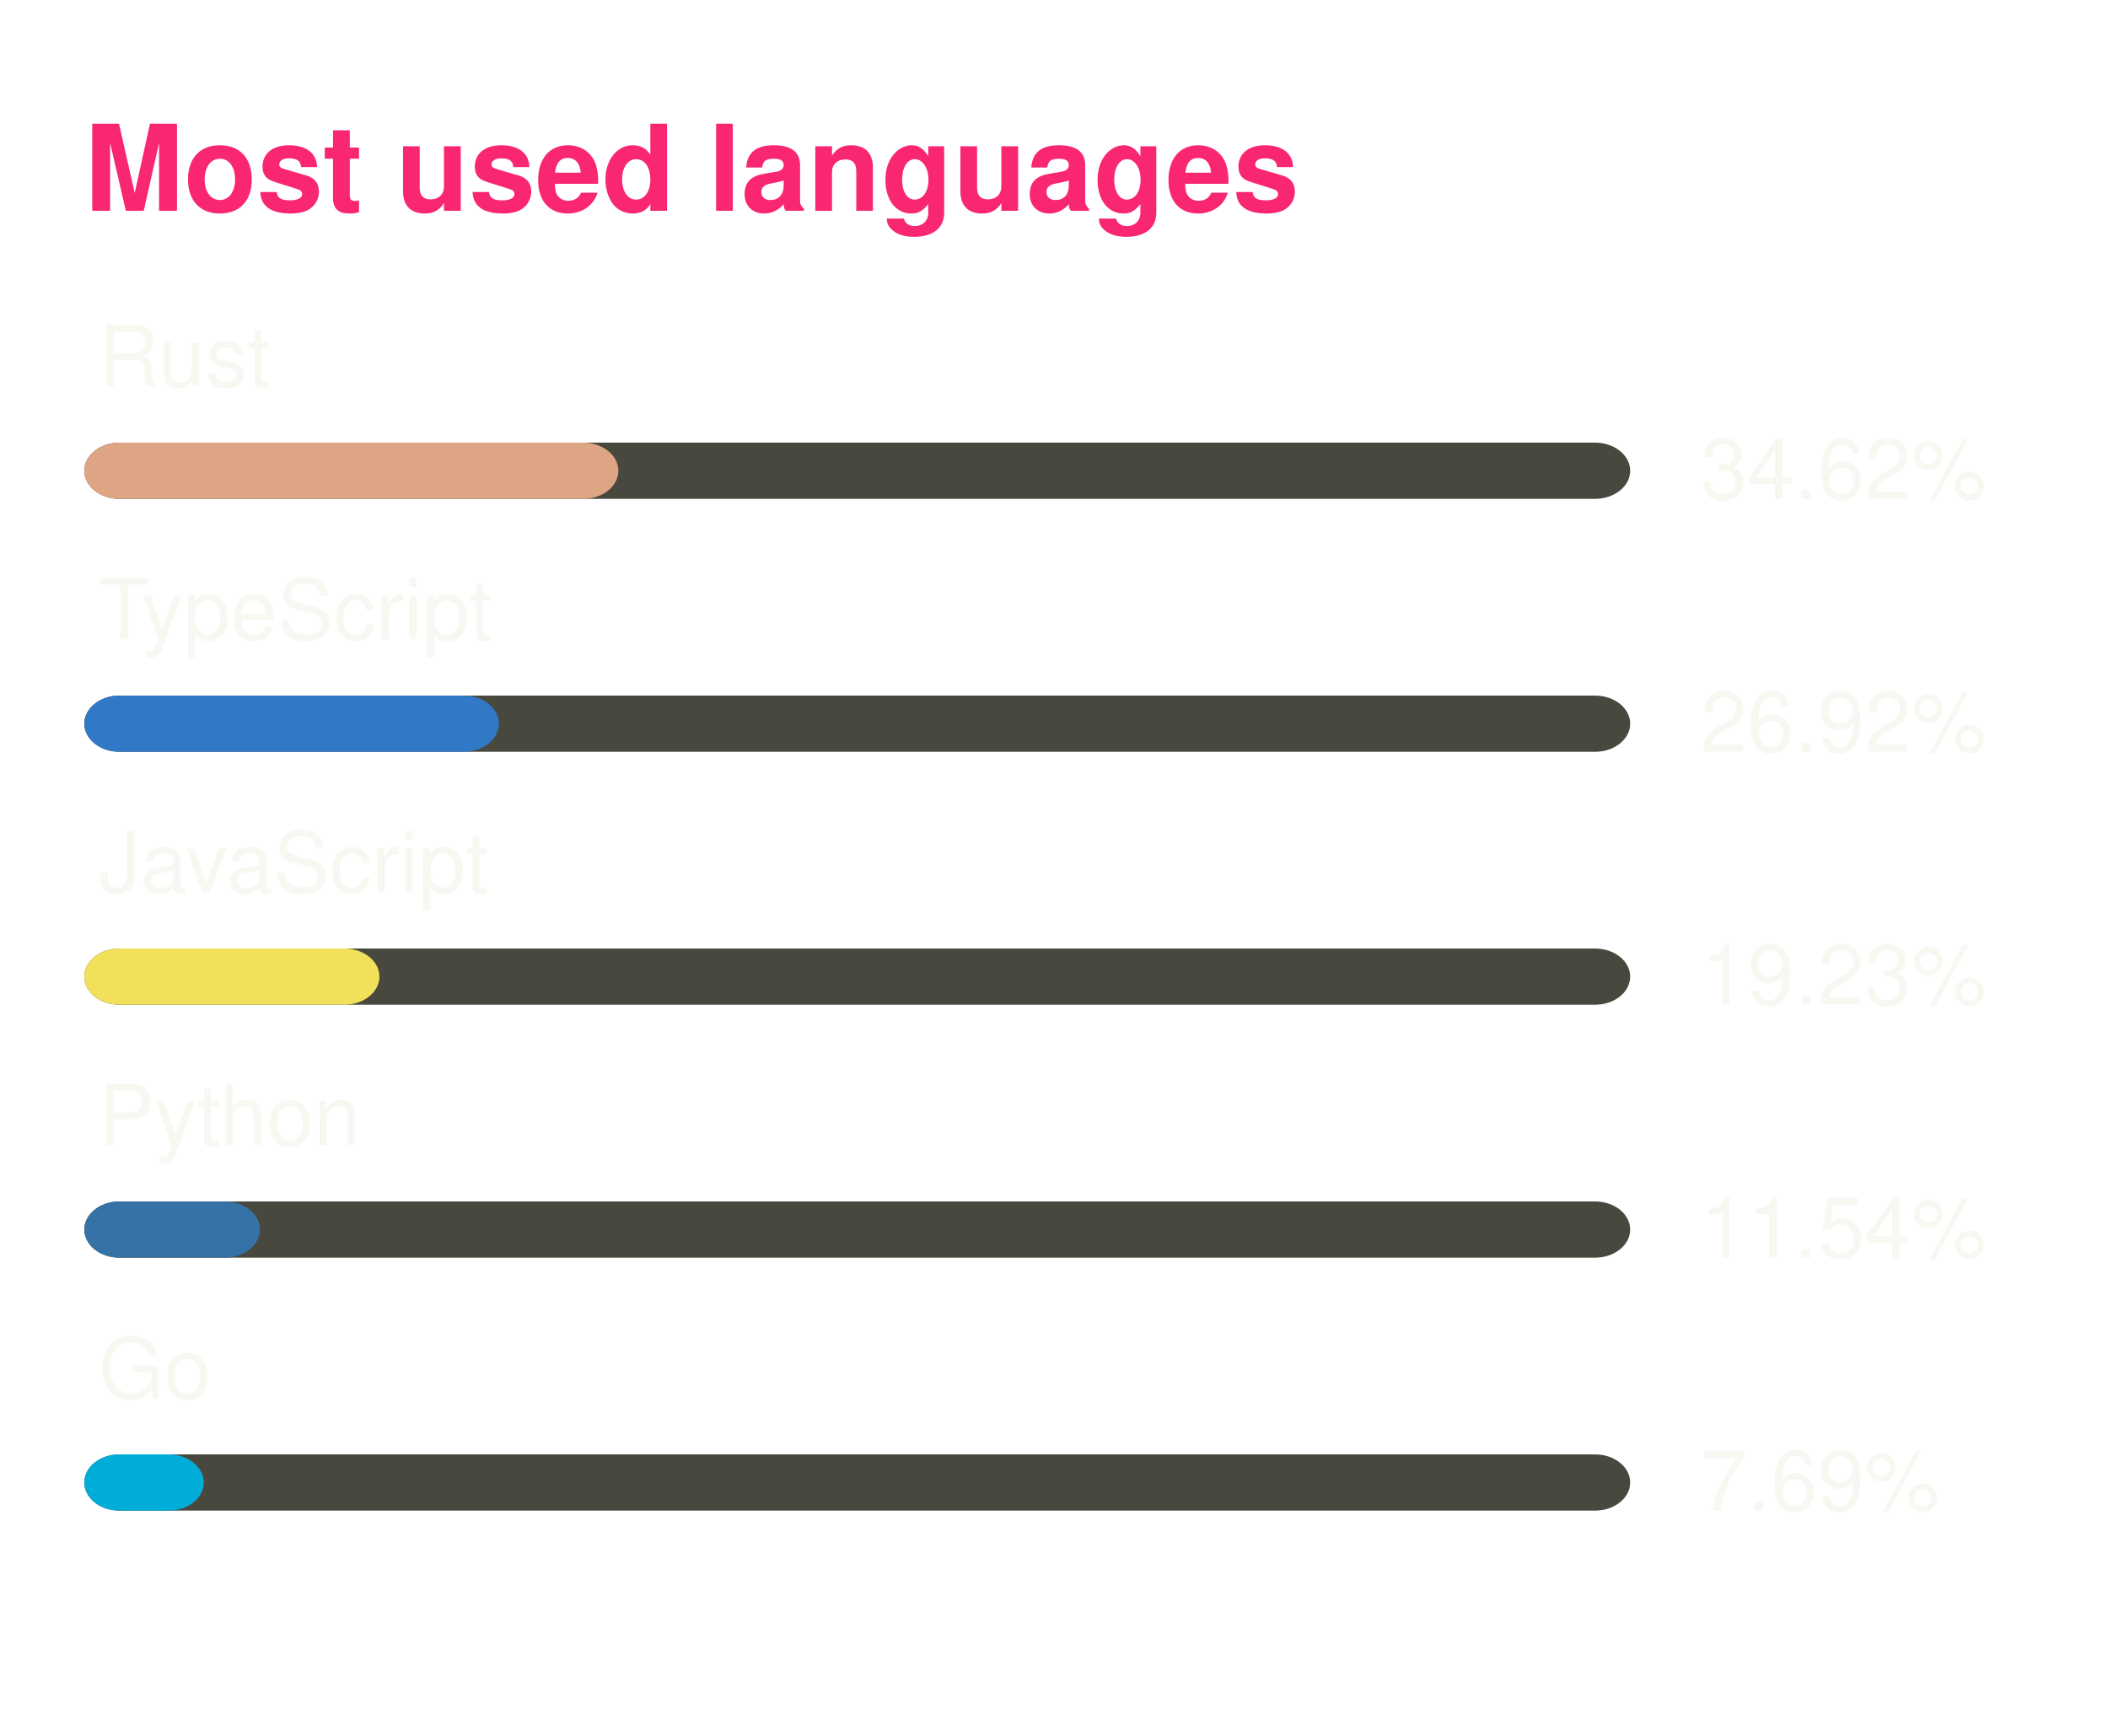
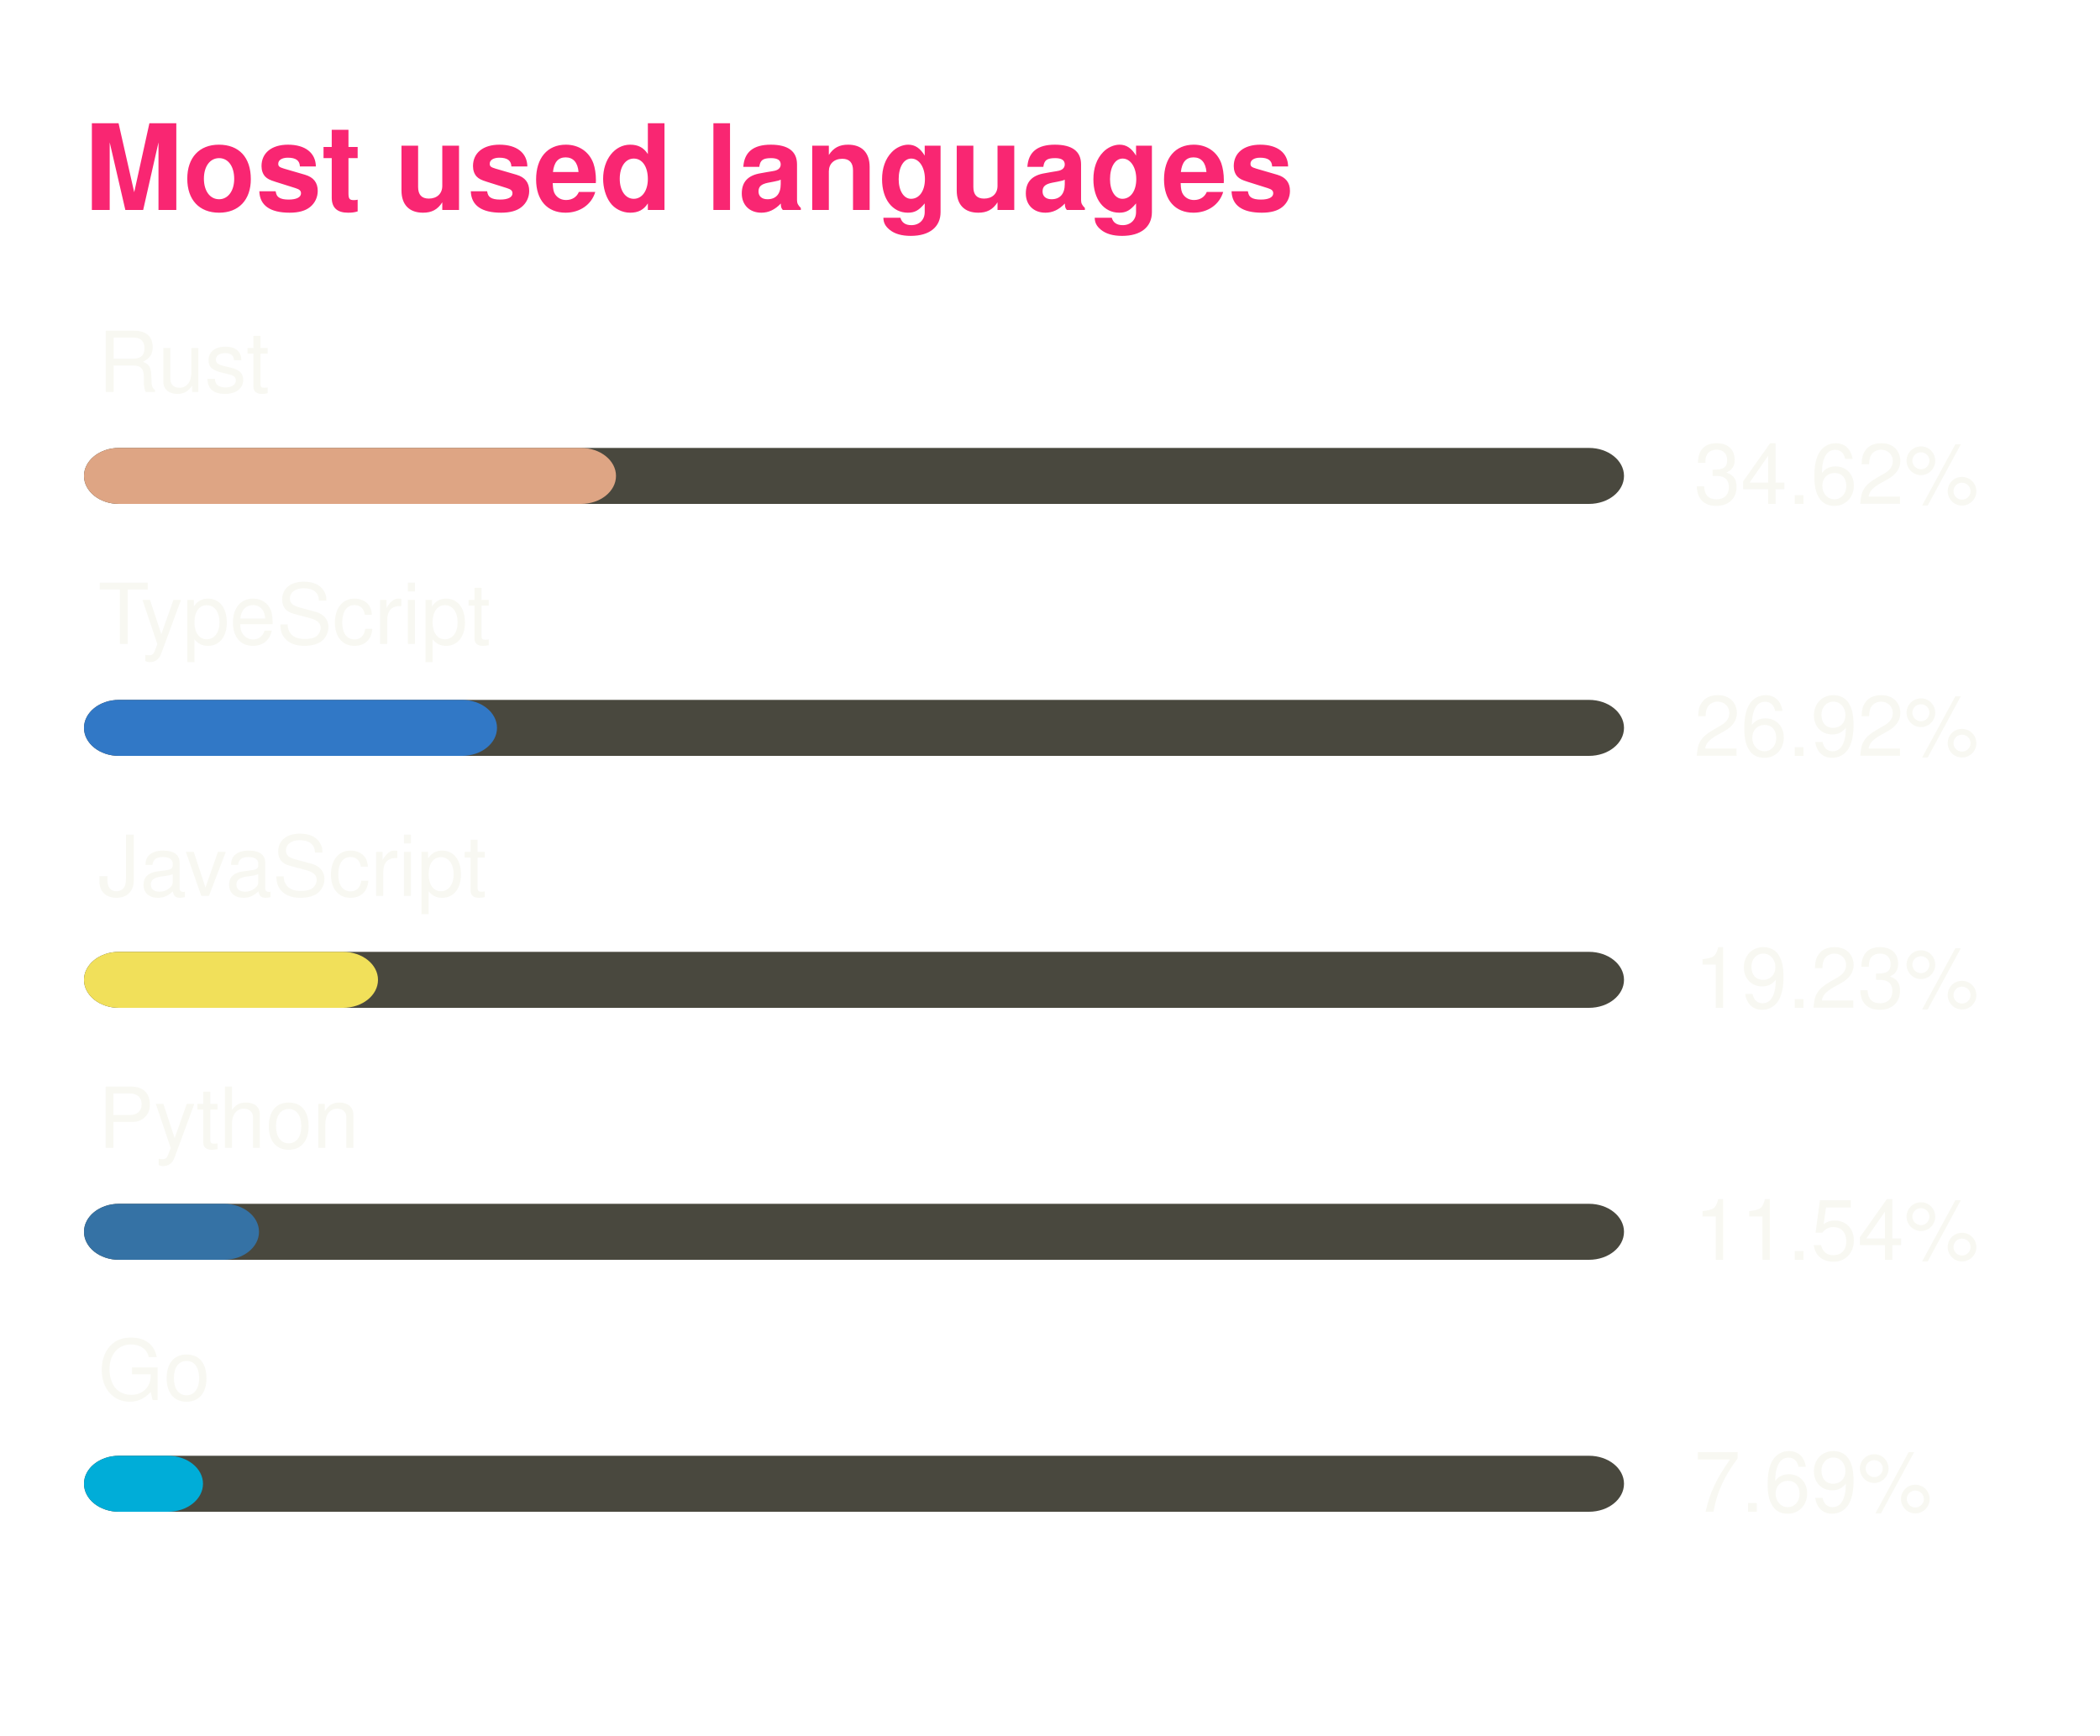
- <svg xmlns="http://www.w3.org/2000/svg" width="300" height="247" viewBox="0 0 300 247" fill="none" role="img" aria-labelledby="title-id" aria-describedby="description-id">
+ <svg xmlns="http://www.w3.org/2000/svg" width="300" height="248" viewBox="0 0 300 248" fill="none" role="img" aria-labelledby="title-id" aria-describedby="description-id">
  <style>
  /* 
    * Card styles for GitHub StatCrab
    * 
    * This file contains the styles for the base card component.
  */
  
  .title {
    font: 800 17px "Helvetica Neue", Helvetica, Arial, sans-serif;
  }
  
  .statsCard &gt; .row &gt; .label, .statsCard &gt; .row &gt; .value {
    font: 600 15px "Helvetica Neue", Helvetica, Arial, sans-serif;
  }
  
  .langsCard &gt; .row &gt; .label, .langsCard &gt; .row &gt; .value {
    font: 400 12px "Helvetica Neue", Helvetica, Arial, sans-serif;
  }
  
  /**
   * Monokai theme.
   */
  
  .title {
    fill: #f92672;
  }
  
  .label, .value {
    fill: #f8f8f2;
  }
  
  .icon {
    fill: #a6e22e;
  }
  
  .background {
    fill: #272822;
    stroke: #49483e;
  }
  
  .progressBarBackground {
    fill: #49483e;
  }
  </style>
  <g transform="translate(12, 30)">
    <text x="0" y="0" class="title">Most used languages</text>
  </g>
  <g class="langsCard" x="0" y="0">
    <g class="row">
-       <text x="14" y="55" class="label">Rust</text>
-       <text x="242" y="71" class="value">34.62%</text>
-       <svg width="220" x="12" y="63">
+       <text x="14" y="56" class="label">Rust</text>
+       <text x="242" y="72" class="value">34.62%</text>
+       <svg width="220" x="12" y="64">
        <rect rx="5" ry="5" x="0" y="0" width="220" height="8" class="progressBarBackground" />
        <rect rx="5" ry="5" x="0" y="0" width="76" height="8" fill="#dea584" />
      </svg>
    </g>
    <g class="row">
-       <text x="14" y="91" class="label">TypeScript</text>
-       <text x="242" y="107" class="value">26.92%</text>
-       <svg width="220" x="12" y="99">
+       <text x="14" y="92" class="label">TypeScript</text>
+       <text x="242" y="108" class="value">26.92%</text>
+       <svg width="220" x="12" y="100">
        <rect rx="5" ry="5" x="0" y="0" width="220" height="8" class="progressBarBackground" />
        <rect rx="5" ry="5" x="0" y="0" width="59" height="8" fill="#3178c6" />
      </svg>
    </g>
    <g class="row">
-       <text x="14" y="127" class="label">JavaScript</text>
-       <text x="242" y="143" class="value">19.23%</text>
-       <svg width="220" x="12" y="135">
+       <text x="14" y="128" class="label">JavaScript</text>
+       <text x="242" y="144" class="value">19.23%</text>
+       <svg width="220" x="12" y="136">
        <rect rx="5" ry="5" x="0" y="0" width="220" height="8" class="progressBarBackground" />
        <rect rx="5" ry="5" x="0" y="0" width="42" height="8" fill="#f1e05a" />
      </svg>
    </g>
    <g class="row">
-       <text x="14" y="163" class="label">Python</text>
-       <text x="242" y="179" class="value">11.54%</text>
-       <svg width="220" x="12" y="171">
+       <text x="14" y="164" class="label">Python</text>
+       <text x="242" y="180" class="value">11.54%</text>
+       <svg width="220" x="12" y="172">
        <rect rx="5" ry="5" x="0" y="0" width="220" height="8" class="progressBarBackground" />
        <rect rx="5" ry="5" x="0" y="0" width="25" height="8" fill="#3572A5" />
      </svg>
    </g>
    <g class="row">
-       <text x="14" y="199" class="label">Go</text>
-       <text x="242" y="215" class="value">7.69%</text>
-       <svg width="220" x="12" y="207">
+       <text x="14" y="200" class="label">Go</text>
+       <text x="242" y="216" class="value">7.69%</text>
+       <svg width="220" x="12" y="208">
        <rect rx="5" ry="5" x="0" y="0" width="220" height="8" class="progressBarBackground" />
        <rect rx="5" ry="5" x="0" y="0" width="17" height="8" fill="#00ADD8" />
      </svg>
    </g>
  </g>
</svg>
